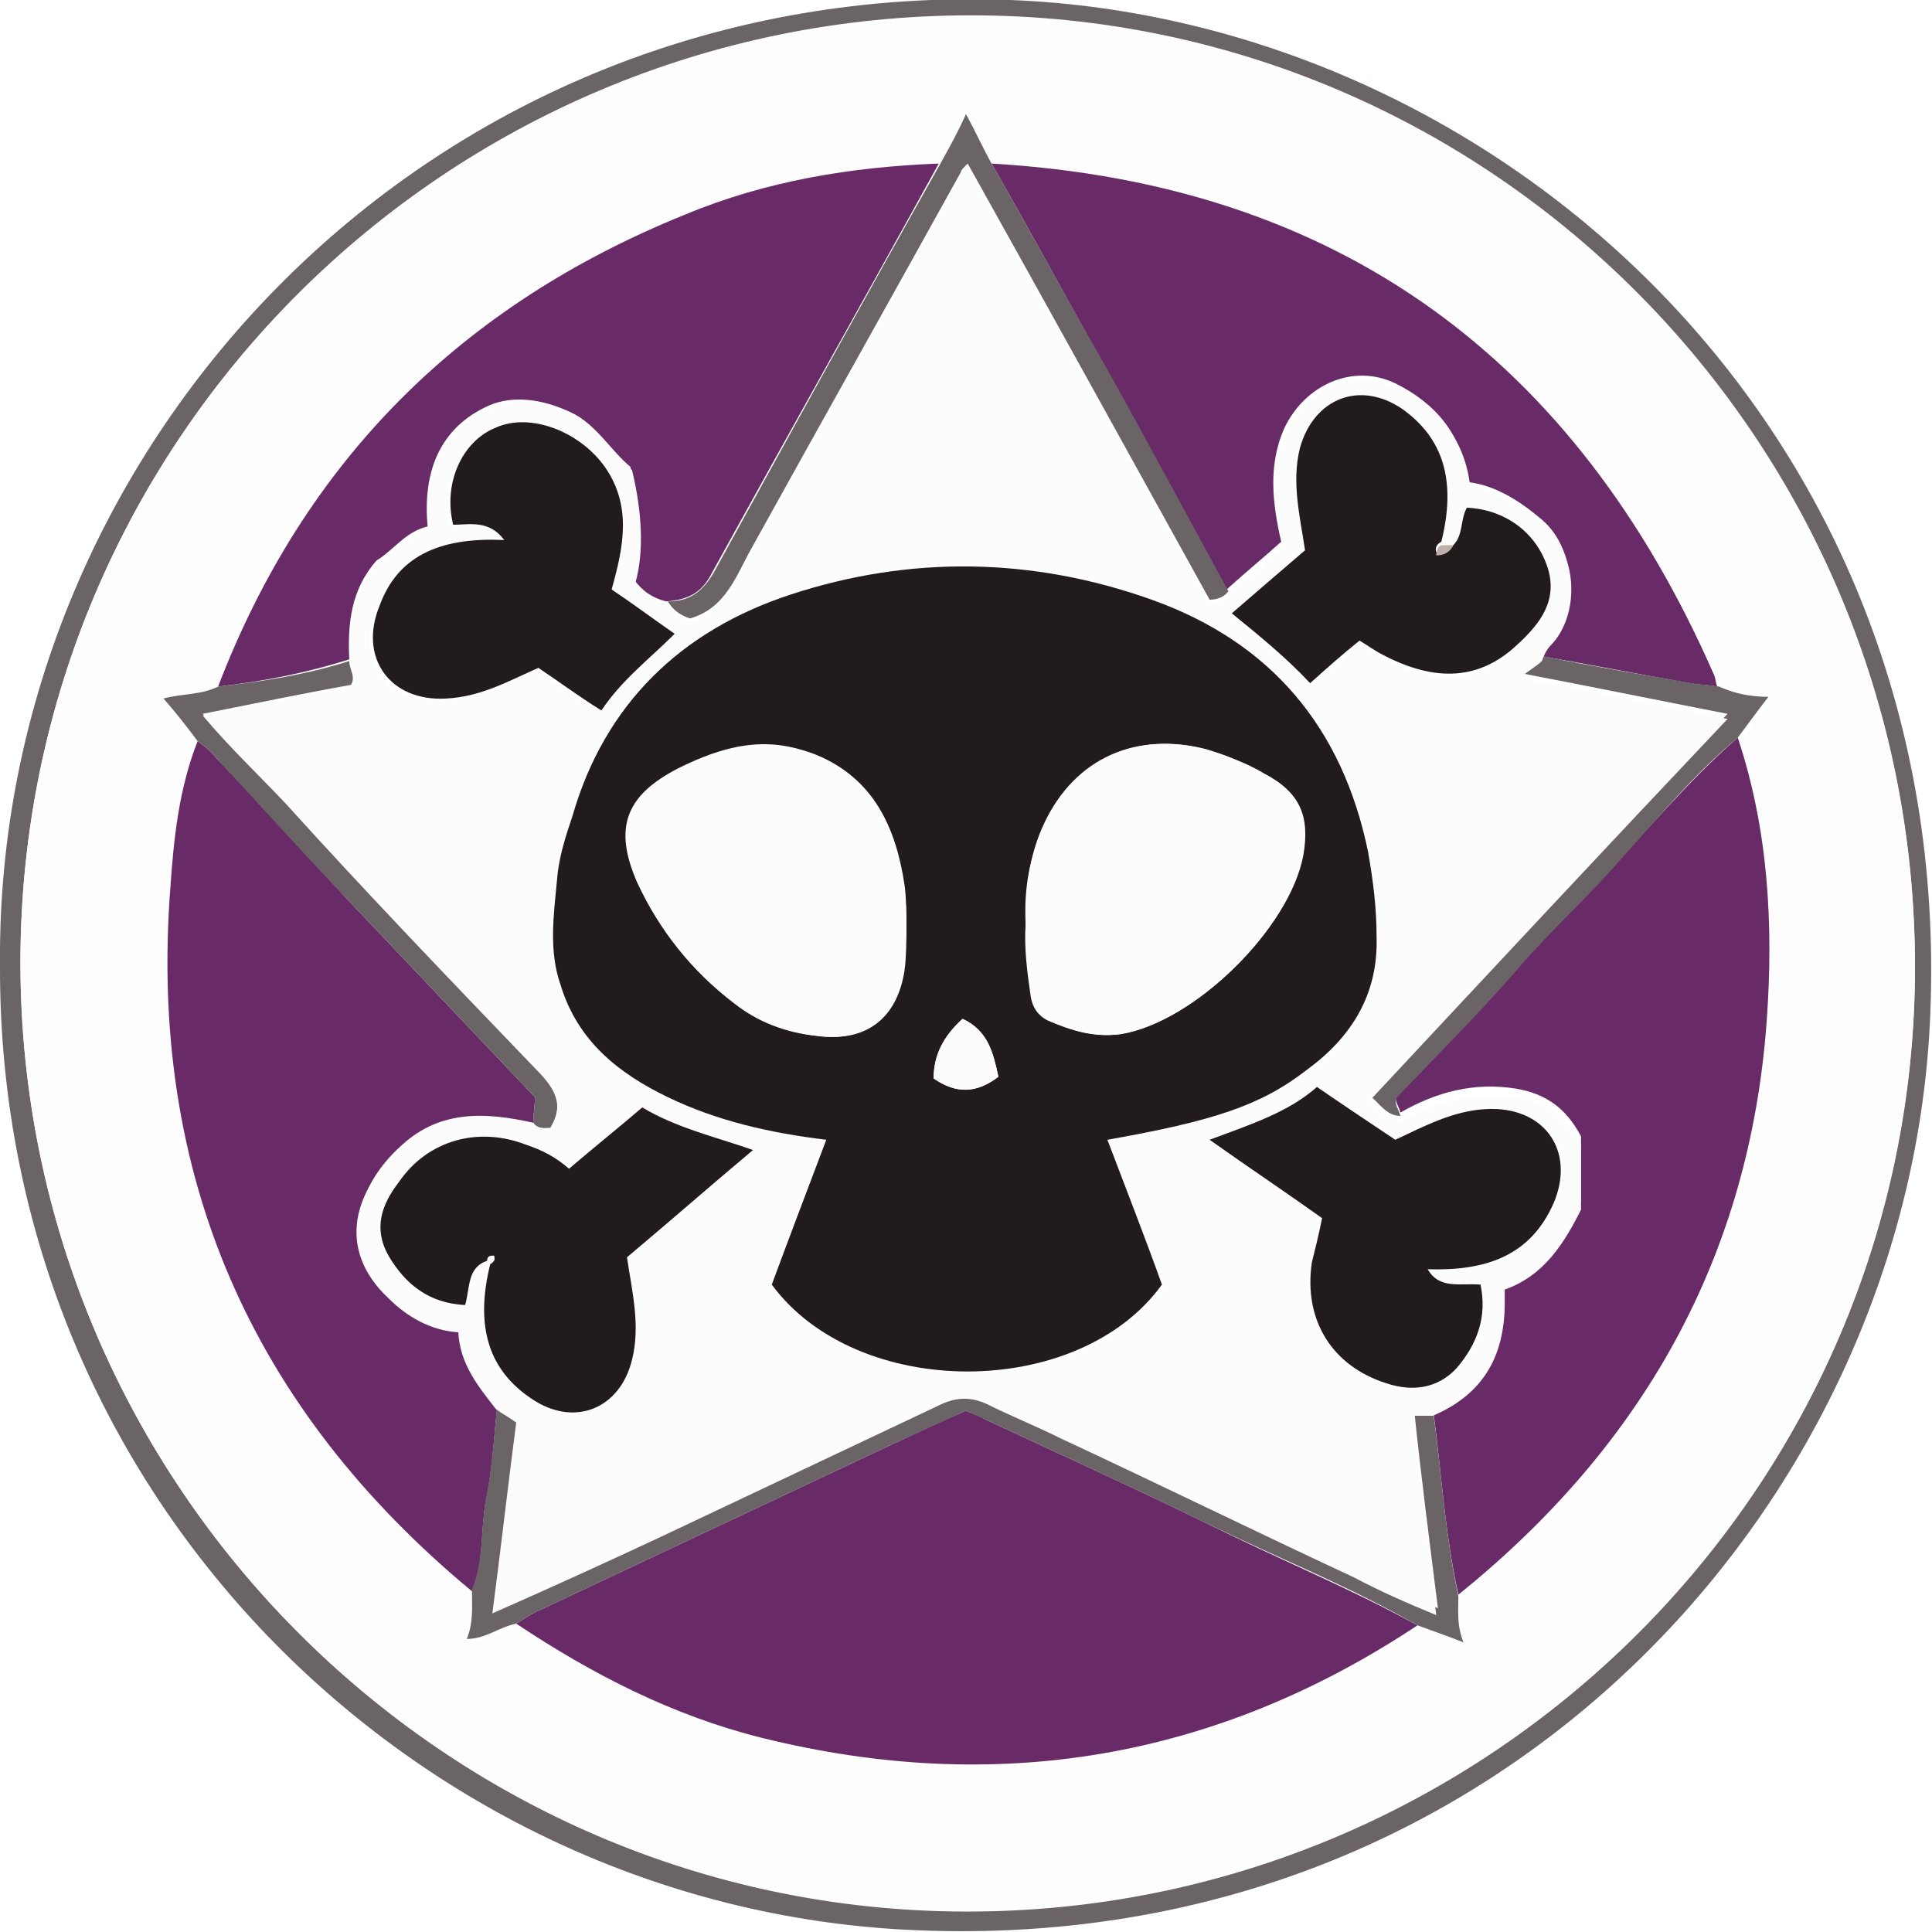
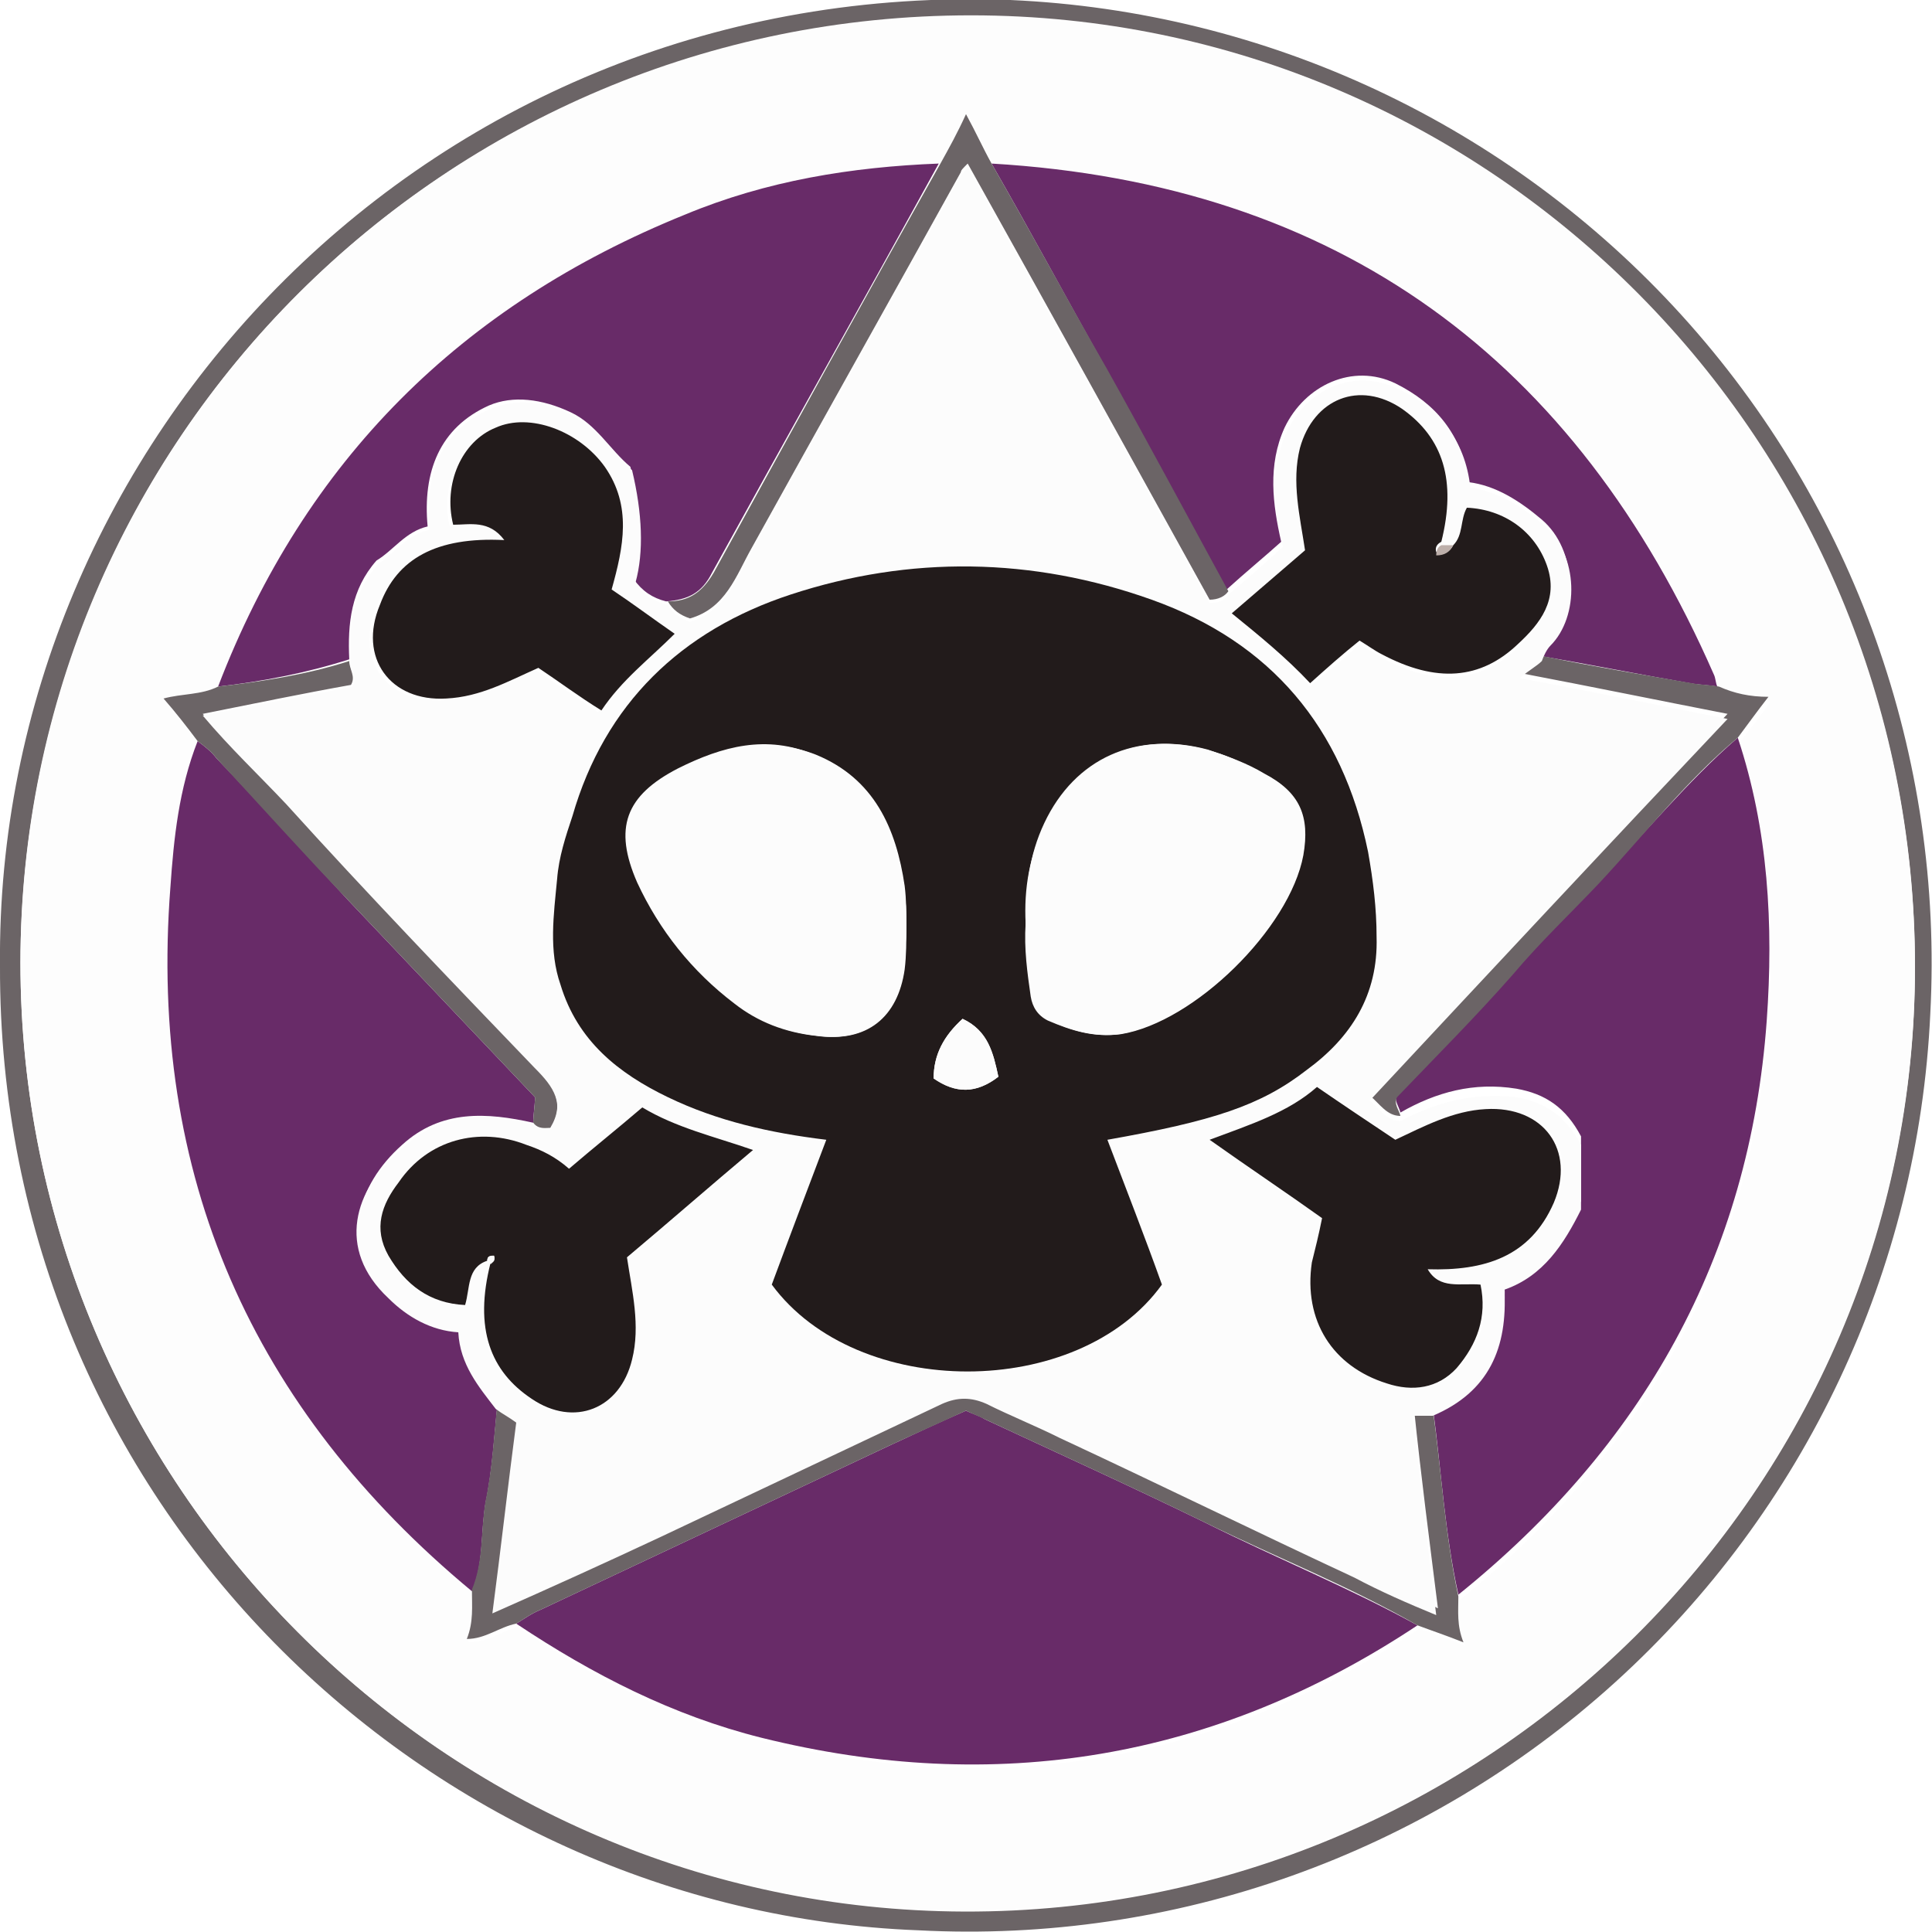
<svg xmlns="http://www.w3.org/2000/svg" viewBox="0 0 113.4 113.4">
-   <path fill="#6b6466" d="M0 56.7C-.3 26 25.3-1.3 59.3 0c28.4 1.1 55.4 24.9 54 59.5-1.1 28.2-24.9 55.2-59.4 53.8-28.8-1.1-54-25-53.9-56.6m1.2-.2c0 30.6 24.9 55.6 55.4 55.7 30.7.1 55.8-24.8 55.8-55.4C112.4 26 87.6 1 57 1 26.2.9 1.2 25.8 1.2 56.5" />
+   <path fill="#6b6466" d="M0 56.7C-.3 26 25.3-1.3 59.3 0a56.57 56.57 0 0 1 54 59.5 56.5 56.5 0 0 1-59.4 53.8c-28.8-1.1-54-25-53.9-56.6m1.2-.2c0 30.6 24.9 55.6 55.4 55.7 30.7.1 55.8-24.8 55.8-55.4C112.4 26 87.6 1 57 1A55.57 55.57 0 0 0 1.2 56.5" />
  <path fill="#fdfdfd" d="M1.2 56.5C1.2 25.8 26.2.9 57 .9c30.6 0 55.4 25 55.4 55.8 0 30.6-25.1 55.5-55.8 55.4-30.5 0-55.4-25-55.4-55.6m99.7-16.2c-.1-.2-.1-.5-.2-.7-8.1-18.5-22.1-28.8-42.4-30-.5-.9-1-1.8-1.5-2.9-.6 1.1-1.1 2-1.5 2.9-5.1.2-10.1 1-14.9 3C27.1 17.9 17.9 27 12.8 40.3c-1 .5-2.1.5-3.1.8.7.9 1.3 1.7 2 2.5-1.1 2.8-1.4 5.7-1.6 8.6-1.3 16.9 4.8 30.5 17.7 41.3 0 .9.1 1.9-.3 2.9 1.2 0 2-.7 2.9-.9 4.4 3 9.2 5.4 14.4 6.7 13.8 3.4 26.7 1.3 38.5-6.6.9.3 1.7.6 2.7 1-.5-1-.4-1.9-.3-2.7 10.8-8.7 17.1-19.8 18.1-33.7.4-5.6.1-11.2-1.7-16.6.6-.8 1.2-1.5 1.8-2.4-1.2-.3-2.1-.5-3-.9" />
-   <path fill="#682b68" d="M83.2 95.4c-11.9 7.9-24.8 10-38.5 6.6-5.2-1.3-9.9-3.7-14.4-6.7.5-.3.9-.6 1.4-.8l20.4-9.6c1.5-.7 3-1.4 4.6-2.1.4.2.8.3 1.1.5 4.3 2 8.7 4 13 6.1 4.2 2.1 8.4 3.8 12.4 6m-55.5-2C14.8 82.7 8.7 69 10 52.1c.2-2.9.5-5.8 1.6-8.6.4.3.8.6 1.1 1 2.6 2.7 5.1 5.5 7.7 8.3 3.7 3.9 7.4 7.8 11 11.6 0 .5-.1 1-.1 1.5-2.7-.6-5.4-.8-7.7 1.3-2.7 2.4-3.7 5.9-.7 8.7 1.1 1.1 2.5 1.9 4.1 2 .1 1.9 1.1 3.2 2.2 4.5-.2 1.9-.3 3.9-.7 5.8-.3 1.8-.1 3.6-.8 5.2M102 43.3c1.8 5.4 2.1 11 1.7 16.6-1 13.9-7.3 25-18.1 33.7-.8-3.6-1-7.3-1.5-11 3.3-1.4 4.4-4 4.2-7.4 2.3-.8 3.5-2.6 4.5-4.7v-3.8c-.9-1.7-2.1-2.5-3.8-2.8-2.5-.4-4.7.2-6.8 1.4-.1-.4-.4-.7-.2-1.1 2.3-2.4 4.7-4.7 6.8-7.2 1.6-1.9 3.4-3.6 5.1-5.4 2.7-2.7 5.1-5.7 8.1-8.3m-89.2-3C17.9 27 27.1 17.9 40.2 12.6c4.8-2 9.8-2.8 14.9-3-4.4 8-8.9 16-13.3 24-.6 1.2-1.4 1.6-2.7 1.7-.8-.2-1.4-.6-1.9-1.3.5-1.8.4-4.1-.2-6.6-1.2-1-2-2.5-3.5-3.2-1.7-.8-3.4-1-4.8-.4-2.9 1.3-3.9 3.9-3.6 7.1-1.3.3-2 1.4-3 2-1.5 1.7-1.7 3.7-1.6 5.8-2.5.8-5.1 1.3-7.7 1.6M58.2 9.6c20.4 1.2 34.3 11.5 42.4 30 .1.2.1.5.2.7-.5-.1-1.1-.1-1.6-.2-2.9-.5-5.9-1.1-8.8-1.6.2-.3.3-.7.5-.9 1.7-1.7 1.7-5.3-.4-7.1-1.3-1.1-2.7-2-4.3-2.2-.4-2.8-1.9-4.6-4.3-5.8-2.5-1.2-5.3.1-6.5 2.6-1 2.2-.7 4.5-.2 6.7-1 .9-2.1 1.8-3.2 2.8-2.4-4.3-4.7-8.6-7.1-13-2.2-3.9-4.4-8-6.7-12" />
-   <path fill="#6b6466" d="M84.1 82.7c.5 3.6.7 7.3 1.5 11 0 .9-.1 1.7.3 2.7-1-.4-1.9-.7-2.7-1-4-2.3-8.3-4-12.4-6-4.3-2.1-8.7-4.1-13-6.1-.4-.2-.7-.3-1.1-.5-1.5.7-3.1 1.4-4.6 2.1l-20.4 9.6c-.5.2-.9.5-1.4.8-1 .2-1.8.9-2.9.9.4-1 .3-1.9.3-2.9.7-1.7.5-3.4.8-5.2.4-1.9.5-3.9.7-5.8.4.3.8.6 1.2.8-.5 3.7-.9 7.4-1.4 11.2l9.9-4.5L55.4 82c.9-.4 1.7-.4 2.6 0 1.4.7 2.9 1.3 4.3 2 5.8 2.7 11.5 5.5 17.3 8.2 1.6.7 3.2 1.4 4.8 2.2-.5-4-1-7.8-1.4-11.7zM58.2 9.6c2.3 4 4.5 8.1 6.8 12.1 2.4 4.3 4.7 8.6 7.1 13-.2.3-.6.5-1.1.5-4.7-8.5-9.4-17-14.2-25.6-.3.3-.4.4-.4.5-4.1 7.4-8.2 14.7-12.3 22.1-.9 1.6-1.5 3.5-3.6 4.1-.6-.2-1-.5-1.3-1 1.2 0 2-.5 2.7-1.7 4.4-8 8.8-16 13.3-24 .5-.9 1-1.8 1.5-2.9.6 1.1 1 2 1.5 2.9m32.3 28.9c2.9.6 5.9 1.1 8.8 1.6.5.1 1.1.1 1.6.2.9.4 1.8.6 2.9.6-.7.9-1.2 1.6-1.8 2.4-3 2.5-5.4 5.6-8.1 8.5-1.7 1.8-3.5 3.5-5.1 5.4-2.2 2.5-4.5 4.8-6.8 7.2-.2.4.1.7.2 1.1-.8 0-1.2-.7-1.8-1.2 7-7.5 13.9-14.9 21-22.4-4.1-.8-8-1.6-12.2-2.4.6-.5.9-.7 1.3-1m-77.7 1.8c2.6-.3 5.2-.7 7.7-1.5 0 .5.4.9.1 1.4-2.8.5-5.7 1.1-8.7 1.7 1.6 1.9 3.3 3.5 4.9 5.2 4.8 5.3 9.7 10.4 14.6 15.5 1.1 1.1 1.8 2.1.9 3.6-.3 0-.7.1-1-.3 0-.5.1-1 .1-1.5-3.7-3.9-7.3-7.7-11-11.6-2.6-2.7-5.1-5.5-7.7-8.3-.3-.4-.7-.7-1.1-1-.6-.8-1.3-1.7-2-2.5 1.1-.3 2.2-.2 3.2-.7" />
-   <path fill="#fcfcfc" d="M31.3 66c.3.3.7.3 1 .3.9-1.5.2-2.5-.9-3.6-4.9-5.1-9.9-10.3-14.6-15.5-1.6-1.7-3.3-3.3-4.9-5.2 3-.6 5.8-1.1 8.8-1.7.3-.5-.2-.9-.1-1.4-.2-2.1.1-4.1 1.6-5.8 1-.7 1.7-1.7 3-2-.3-3.2.7-5.9 3.6-7.1 1.4-.6 3.2-.5 4.8.4 1.6.8 2.3 2.2 3.5 3.2.6 2.5.7 4.8.2 6.6.4.7 1.1 1.1 1.9 1.3.3.5.7.8 1.3 1 2-.6 2.7-2.4 3.6-4.1 4.1-7.4 8.2-14.7 12.3-22.1.1-.1.2-.2.4-.5 4.8 8.6 9.5 17.1 14.2 25.6.6 0 .9-.2 1.1-.5 1.1-.9 2.2-1.9 3.2-2.8-.5-2.3-.8-4.5.2-6.7 1.2-2.6 4-3.8 6.5-2.6 2.4 1.1 4 3 4.3 5.8 1.7.3 3 1.1 4.3 2.2 2.1 1.8 2.1 5.4.4 7.1-.2.2-.4.6-.5.9-.3.3-.7.5-1.3 1 4.2.8 8.2 1.6 12.2 2.4-7.1 7.5-14 14.9-21 22.4.6.5 1 1.2 1.8 1.2 2.1-1.1 4.3-1.7 6.8-1.4 1.7.3 2.9 1.1 3.8 2.8V71c-1 2-2.2 3.9-4.5 4.7.2 3.4-.9 6-4.2 7.4h-1.2c.5 3.9.9 7.7 1.4 11.7-1.7-.7-3.3-1.4-4.8-2.2-5.8-2.7-11.5-5.5-17.3-8.2-1.4-.7-2.9-1.3-4.3-2-.9-.4-1.7-.4-2.6 0l-16.5 7.8q-4.8 2.25-9.9 4.5c.5-3.8.9-7.4 1.4-11.2-.4-.3-.8-.5-1.2-.8-1-1.3-2.1-2.6-2.2-4.5-1.6-.1-3-.9-4.1-2-3.1-2.9-2-6.4.7-8.7 2.4-2.3 5.1-2.2 7.8-1.5m54-34h-.7c1-3.6.1-6.2-2.3-7.8-2.5-1.7-5.2-.7-6 2.3-.5 2.1 0 4 .3 6-1.4 1.2-2.8 2.4-4.3 3.7 1.7 1.3 3.2 2.6 4.6 4.1 1-.9 2-1.6 2.9-2.5.4.3.9.5 1.3.8 3.1 1.7 5.8 1.5 8-.6 1.2-1.2 2.4-2.6 1.7-4.6s-2.5-3.3-4.7-3.4c-.4.5-.2 1.4-.8 2M28.6 74l.2.2c-1.1 3.9-.1 6.4 2.4 8 2.4 1.6 5.1.5 5.9-2.3.5-2.1 0-4-.3-6 2.5-2.1 4.9-4.2 7.4-6.3-2.3-.8-4.5-1.3-6.5-2.5-1.4 1.2-2.8 2.4-4.3 3.6-.8-.7-1.7-1-2.5-1.4-2.9-1.1-5.8-.3-7.5 2.2-.9 1.3-1.5 2.7-.6 4.3 1 1.7 2.4 2.7 4.5 2.9.3-1.1.1-2.3 1.3-2.7M65 66.9c6.3-1.1 9.1-2 11.8-4 2.6-1.9 4.2-4.4 4.1-7.8 0-1.7-.2-3.3-.5-5-1.5-7.3-5.7-12.3-12.7-14.8s-14.1-2.5-21.2-.3c-6.4 2.1-10.9 6.3-12.8 13-.4 1.2-.8 2.5-.9 3.7-.2 2.1-.5 4.1.2 6.2 1 3.2 3.4 5.2 6.3 6.6s6 2 9.3 2.5c-1.1 2.9-2.2 5.8-3.2 8.5 5 6.8 18 6.8 22.9 0-1.2-2.8-2.2-5.6-3.3-8.6m12.6 4.6c-.2.9-.4 1.8-.5 2.6-.5 3.4 1.2 6.1 4.4 7.1 1.5.5 3 .3 4.1-.9 1.3-1.4 1.8-3 1.4-4.9-1.2 0-2.3.4-3.1-.9 3.2.1 6-.7 7.4-3.9 1.3-3.1-.5-5.7-4-5.5-1.9.1-3.6 1-5.3 1.8-1.5-1-3-2.1-4.6-3.1-1.8 1.5-3.9 2.2-6.3 3.1 2.3 1.8 4.4 3.2 6.5 4.6m-48-39.8c-3.9-.1-6.3 1.1-7.5 3.9-1.3 3.1.6 5.7 3.9 5.5 1.9-.1 3.6-1 5.4-1.8 1.2.8 2.4 1.6 3.7 2.5 1.2-1.8 2.8-3 4.3-4.5-1.3-.9-2.5-1.7-3.7-2.6.8-2.5 1.2-4.9-.4-7.2-1.5-2.1-4.4-3.2-6.4-2.3-1.9.9-3.1 3.4-2.5 5.7 1.1-.1 2.3-.5 3.2.8" />
+   <path fill="#682b68" d="M83.2 95.4c-11.9 7.9-24.8 10-38.5 6.6-5.2-1.3-9.9-3.7-14.4-6.7.5-.3.9-.6 1.4-.8l20.4-9.6c1.5-.7 3-1.4 4.6-2.1.4.2.8.3 1.1.5 4.3 2 8.7 4 13 6.1 4.2 2.1 8.4 3.8 12.4 6m-55.5-2C14.8 82.7 8.7 69 10 52.1c.2-2.9.5-5.8 1.6-8.6.4.3.8.6 1.1 1 2.6 2.7 5.1 5.5 7.7 8.3l11 11.6c0 .5-.1 1-.1 1.5-2.7-.6-5.4-.8-7.7 1.3-2.7 2.4-3.7 5.9-.7 8.7 1.1 1.1 2.5 1.9 4.1 2 .1 1.9 1.1 3.2 2.2 4.5-.2 1.9-.3 3.9-.7 5.8-.3 1.8-.1 3.6-.8 5.2M102 43.3c1.8 5.4 2.1 11 1.7 16.6-1 13.9-7.3 25-18.1 33.7-.8-3.6-1-7.3-1.5-11 3.3-1.4 4.4-4 4.2-7.4 2.3-.8 3.5-2.6 4.5-4.7v-3.8c-.9-1.7-2.1-2.5-3.8-2.8-2.5-.4-4.7.2-6.8 1.4-.1-.4-.4-.7-.2-1.1 2.3-2.4 4.7-4.7 6.8-7.2 1.6-1.9 3.4-3.6 5.1-5.4 2.7-2.7 5.1-5.7 8.1-8.3m-89.2-3C17.9 27 27.1 17.9 40.2 12.6c4.8-2 9.8-2.8 14.9-3-4.4 8-8.9 16-13.3 24-.6 1.2-1.4 1.6-2.7 1.7-.8-.2-1.4-.6-1.9-1.3.5-1.8.4-4.1-.2-6.6-1.2-1-2-2.5-3.5-3.2-1.7-.8-3.4-1-4.8-.4-2.9 1.3-3.9 3.9-3.6 7.1-1.3.3-2 1.4-3 2-1.5 1.7-1.7 3.7-1.6 5.8-2.5.8-5.1 1.3-7.7 1.6M58.2 9.6c20.4 1.2 34.3 11.5 42.4 30 .1.2.1.5.2.7-.5-.1-1.1-.1-1.6-.2-2.9-.5-5.9-1.1-8.8-1.6.2-.3.3-.7.5-.9 1.7-1.7 1.7-5.3-.4-7.1-1.3-1.1-2.7-2-4.3-2.2-.4-2.8-1.9-4.6-4.3-5.8-2.5-1.2-5.3.1-6.5 2.6-1 2.2-.7 4.5-.2 6.7-1 .9-2.1 1.8-3.2 2.8-2.4-4.3-4.7-8.6-7.1-13-2.2-3.9-4.4-8-6.7-12" />
+   <path fill="#6b6466" d="M84.1 82.7c.5 3.6.7 7.3 1.5 11 0 .9-.1 1.7.3 2.7-1-.4-1.9-.7-2.7-1-4-2.3-8.3-4-12.4-6-4.3-2.1-8.7-4.1-13-6.1-.4-.2-.7-.3-1.1-.5-1.5.7-3.1 1.4-4.6 2.1l-20.4 9.6c-.5.2-.9.5-1.4.8-1 .2-1.8.9-2.9.9.4-1 .3-1.9.3-2.9.7-1.7.5-3.4.8-5.2.4-1.9.5-3.9.7-5.8.4.3.8.6 1.2.8-.5 3.7-.9 7.4-1.4 11.2l9.9-4.5L55.4 82c.9-.4 1.7-.4 2.6 0 1.4.7 2.9 1.3 4.3 2 5.8 2.7 11.5 5.5 17.3 8.2 1.6.7 3.2 1.4 4.8 2.2-.5-4-1-7.8-1.4-11.7zM58.2 9.6c2.3 4 4.5 8.1 6.8 12.1 2.4 4.3 4.7 8.6 7.1 13-.2.3-.6.5-1.1.5-4.7-8.5-9.4-17-14.2-25.6-.3.3-.4.4-.4.5-4.1 7.4-8.2 14.7-12.3 22.1-.9 1.6-1.5 3.5-3.6 4.1-.6-.2-1-.5-1.3-1 1.2 0 2-.5 2.7-1.7 4.4-8 8.8-16 13.3-24 .5-.9 1-1.8 1.5-2.9.6 1.1 1 2 1.5 2.9m32.3 28.9c2.9.6 5.9 1.1 8.8 1.6.5.1 1.1.1 1.6.2.9.4 1.8.6 2.9.6-.7.9-1.2 1.6-1.8 2.4-3 2.5-5.4 5.6-8.1 8.5-1.7 1.8-3.5 3.5-5.1 5.4-2.2 2.5-4.5 4.8-6.8 7.2-.2.4.1.7.2 1.1-.8 0-1.2-.7-1.8-1.2 7-7.5 13.9-14.9 21-22.4-4.1-.8-8-1.6-12.2-2.4.6-.5.9-.7 1.3-1m-77.7 1.8c2.6-.3 5.2-.7 7.7-1.5 0 .5.4.9.1 1.4-2.8.5-5.7 1.1-8.7 1.7 1.6 1.9 3.3 3.5 4.9 5.2a720 720 0 0 0 14.6 15.5c1.1 1.1 1.8 2.1.9 3.6-.3 0-.7.1-1-.3 0-.5.1-1 .1-1.5l-11-11.6c-2.6-2.7-5.1-5.5-7.7-8.3-.3-.4-.7-.7-1.1-1-.6-.8-1.3-1.7-2-2.5 1.1-.3 2.2-.2 3.2-.7" />
+   <path fill="#fcfcfc" d="M31.3 66c.3.3.7.3 1 .3.9-1.5.2-2.5-.9-3.6-4.9-5.1-9.9-10.3-14.6-15.5-1.6-1.7-3.3-3.3-4.9-5.2 3-.6 5.8-1.1 8.8-1.7.3-.5-.2-.9-.1-1.4-.2-2.1.1-4.1 1.6-5.8 1-.7 1.7-1.7 3-2-.3-3.2.7-5.9 3.6-7.1 1.4-.6 3.2-.5 4.8.4 1.6.8 2.3 2.2 3.5 3.2.6 2.5.7 4.8.2 6.6.4.7 1.1 1.1 1.9 1.3.3.5.7.8 1.3 1 2-.6 2.7-2.4 3.6-4.1 4.1-7.4 8.2-14.7 12.3-22.1.1-.1.2-.2.4-.5 4.8 8.6 9.5 17.1 14.2 25.6.6 0 .9-.2 1.1-.5 1.1-.9 2.2-1.9 3.2-2.8-.5-2.3-.8-4.5.2-6.7 1.2-2.6 4-3.8 6.5-2.6 2.4 1.1 4 3 4.3 5.8 1.7.3 3 1.1 4.3 2.2 2.1 1.8 2.1 5.4.4 7.1-.2.2-.4.6-.5.9-.3.3-.7.5-1.3 1 4.2.8 8.2 1.6 12.2 2.4-7.1 7.5-14 14.9-21 22.4.6.5 1 1.2 1.8 1.2 2.1-1.1 4.3-1.7 6.8-1.4 1.7.3 2.9 1.1 3.8 2.8V71c-1 2-2.2 3.9-4.5 4.7.2 3.4-.9 6-4.2 7.4h-1.2c.5 3.9.9 7.7 1.4 11.7-1.7-.7-3.3-1.4-4.8-2.2-5.8-2.7-11.5-5.5-17.3-8.2-1.4-.7-2.9-1.3-4.3-2-.9-.4-1.7-.4-2.6 0l-16.5 7.8q-4.8 2.25-9.9 4.5c.5-3.8.9-7.4 1.4-11.2-.4-.3-.8-.5-1.2-.8-1-1.3-2.1-2.6-2.2-4.5-1.6-.1-3-.9-4.1-2-3.1-2.9-2-6.4.7-8.7 2.4-2.3 5.1-2.2 7.8-1.5m54-34h-.7c1-3.6.1-6.2-2.3-7.8-2.5-1.7-5.2-.7-6 2.3-.5 2.1 0 4 .3 6l-4.3 3.7c1.7 1.3 3.2 2.6 4.6 4.1 1-.9 2-1.6 2.9-2.5.4.3.9.5 1.3.8 3.1 1.7 5.8 1.5 8-.6 1.2-1.2 2.4-2.6 1.7-4.6s-2.5-3.3-4.7-3.4c-.4.5-.2 1.4-.8 2M28.6 74l.2.2c-1.1 3.9-.1 6.4 2.4 8 2.4 1.6 5.1.5 5.9-2.3.5-2.1 0-4-.3-6 2.5-2.1 4.9-4.2 7.4-6.3-2.3-.8-4.5-1.3-6.5-2.5-1.4 1.2-2.8 2.4-4.3 3.6-.8-.7-1.7-1-2.5-1.4-2.9-1.1-5.8-.3-7.5 2.2-.9 1.3-1.5 2.7-.6 4.3 1 1.7 2.4 2.7 4.5 2.9.3-1.1.1-2.3 1.3-2.7M65 66.9c6.3-1.1 9.1-2 11.8-4 2.6-1.9 4.2-4.4 4.1-7.8 0-1.7-.2-3.3-.5-5-1.5-7.3-5.7-12.3-12.7-14.8s-14.1-2.5-21.2-.3c-6.4 2.1-10.9 6.3-12.8 13-.4 1.2-.8 2.5-.9 3.7-.2 2.1-.5 4.1.2 6.2 1 3.2 3.4 5.2 6.3 6.6s6 2 9.3 2.5c-1.1 2.9-2.2 5.8-3.2 8.5 5 6.8 18 6.8 22.9 0-1.2-2.8-2.2-5.6-3.3-8.6m12.6 4.6c-.2.9-.4 1.8-.5 2.6-.5 3.4 1.2 6.1 4.4 7.1 1.5.5 3 .3 4.1-.9 1.3-1.4 1.8-3 1.4-4.9-1.2 0-2.3.4-3.1-.9 3.2.1 6-.7 7.4-3.9 1.3-3.1-.5-5.7-4-5.5-1.9.1-3.6 1-5.3 1.8-1.5-1-3-2.1-4.6-3.1-1.8 1.5-3.9 2.2-6.3 3.1 2.3 1.8 4.4 3.2 6.5 4.6m-48-39.8c-3.9-.1-6.3 1.1-7.5 3.9-1.3 3.1.6 5.7 3.9 5.5 1.9-.1 3.6-1 5.4-1.8 1.2.8 2.4 1.6 3.7 2.5 1.2-1.8 2.8-3 4.3-4.5-1.3-.9-2.5-1.7-3.7-2.6.8-2.5 1.2-4.9-.4-7.2-1.5-2.1-4.4-3.2-6.4-2.3-1.9.9-3.1 3.4-2.5 5.7 1.1-.1 2.3-.5 3.2.8" />
  <g fill="#221b1b">
    <path d="M65 66.9c1.1 2.9 2.2 5.7 3.2 8.5-4.9 6.8-17.9 6.8-22.9 0 1-2.7 2.1-5.6 3.2-8.5-3.3-.4-6.4-1.1-9.3-2.5s-5.3-3.3-6.3-6.6c-.7-2-.4-4.1-.2-6.2.1-1.3.5-2.5.9-3.7 1.9-6.6 6.4-10.9 12.8-13 7-2.3 14.2-2.2 21.2.3S78.8 42.7 80.3 50c.3 1.7.5 3.3.5 5 .1 3.4-1.5 5.9-4.1 7.8-2.7 2.1-5.5 3-11.7 4.1M53.2 54.4c0-.8 0-1.6-.1-2.4-.5-3.4-1.8-6.3-5.2-7.7-2.8-1.1-5.4-.4-8 .8-3.1 1.5-3.8 3.5-2.4 6.7 1.3 2.9 3.3 5.2 5.7 7.1 1.4 1.1 3 1.7 4.8 1.9 2.9.4 4.7-1.1 5.1-3.9.1-.8.1-1.7.1-2.5m7-.2c0 1.4.1 2.9.4 4.3.1.6.4 1.1 1 1.4 1.3.6 2.7 1 4.2.8 4.3-.7 9.9-6.2 10.7-10.5.4-2.3-.2-3.7-2.3-4.8-1-.6-2.1-1-3.3-1.4-4.1-1.1-7.7.5-9.5 4.3-1 1.9-1.3 3.9-1.2 5.9m-1.6 9c-.3-1.4-.6-2.7-2.1-3.4-1.1 1-1.7 2.1-1.7 3.5 1.3.9 2.5.9 3.8-.1" />
-     <path d="M28.6 74c-1.2.4-1 1.6-1.3 2.6-2.1-.1-3.5-1.2-4.5-2.9-.9-1.6-.4-3 .6-4.3 1.7-2.5 4.7-3.3 7.5-2.2.9.3 1.7.7 2.5 1.4 1.4-1.2 2.9-2.4 4.3-3.6 2 1.2 4.2 1.7 6.5 2.5-2.5 2.1-4.9 4.2-7.4 6.3.3 2 .8 4 .3 6-.7 2.9-3.4 4-5.9 2.3-2.4-1.6-3.4-4.1-2.4-8 .1-.1.3-.2.2-.4-.2 0-.4 0-.4.3m49-2.5c-2.1-1.5-4.2-2.9-6.6-4.6 2.4-.9 4.6-1.6 6.3-3.1 1.6 1.1 3.1 2.1 4.6 3.1 1.7-.8 3.4-1.7 5.3-1.8 3.4-.2 5.3 2.4 4 5.5-1.4 3.2-4.1 4-7.4 3.9.7 1.2 1.9.8 3.1.9.4 1.9-.2 3.5-1.4 4.9-1.1 1.2-2.6 1.4-4.1.9-3.2-1-4.9-3.7-4.4-7.1.2-.8.4-1.6.6-2.6M85.3 32c.6-.6.4-1.5.8-2.2 2.2.1 4 1.4 4.7 3.4s-.4 3.4-1.7 4.6c-2.2 2.1-4.8 2.3-8 .6-.4-.2-.8-.5-1.3-.8-1 .8-1.9 1.6-2.9 2.5-1.4-1.5-3-2.8-4.6-4.1 1.5-1.3 2.9-2.5 4.3-3.7-.3-2-.8-4-.3-6 .8-2.9 3.5-4 6-2.3 2.4 1.7 3.2 4.2 2.3 7.8-.2.1-.4.3-.3.6.4.2.8 0 1-.4m-55.7-.3c-.9-1.2-2-.9-3-.9-.6-2.4.5-4.9 2.5-5.7 2-.9 4.9.2 6.4 2.3 1.6 2.3 1.1 4.7.4 7.2 1.2.8 2.4 1.7 3.7 2.6-1.5 1.5-3.1 2.7-4.3 4.5-1.3-.8-2.5-1.7-3.7-2.5-1.8.8-3.4 1.7-5.4 1.8-3.3.2-5.2-2.4-3.9-5.5 1-2.7 3.3-4 7.3-3.8" />
+     <path d="M28.6 74c-1.2.4-1 1.6-1.3 2.6-2.1-.1-3.5-1.2-4.5-2.9-.9-1.6-.4-3 .6-4.3 1.7-2.5 4.7-3.3 7.5-2.2.9.3 1.7.7 2.5 1.4 1.4-1.2 2.9-2.4 4.3-3.6 2 1.2 4.2 1.7 6.5 2.5-2.5 2.1-4.9 4.2-7.4 6.3.3 2 .8 4 .3 6-.7 2.9-3.4 4-5.9 2.3-2.4-1.6-3.4-4.1-2.4-8 .1-.1.3-.2.2-.4-.2 0-.4 0-.4.3m49-2.5c-2.1-1.5-4.2-2.9-6.6-4.6 2.4-.9 4.6-1.6 6.3-3.1 1.6 1.1 3.1 2.1 4.6 3.1 1.7-.8 3.4-1.7 5.3-1.8 3.4-.2 5.3 2.4 4 5.5-1.4 3.2-4.1 4-7.4 3.9.7 1.2 1.9.8 3.1.9.4 1.9-.2 3.5-1.4 4.9-1.1 1.2-2.6 1.4-4.1.9-3.2-1-4.9-3.7-4.4-7.1.2-.8.4-1.6.6-2.6M85.3 32c.6-.6.4-1.5.8-2.2 2.2.1 4 1.4 4.7 3.4s-.4 3.4-1.7 4.6c-2.2 2.1-4.8 2.3-8 .6-.4-.2-.8-.5-1.3-.8-1 .8-1.9 1.6-2.9 2.5-1.4-1.5-3-2.8-4.6-4.1l4.3-3.7c-.3-2-.8-4-.3-6 .8-2.9 3.5-4 6-2.3 2.4 1.7 3.2 4.2 2.3 7.8-.2.1-.4.3-.3.6.4.2.8 0 1-.4m-55.7-.3c-.9-1.2-2-.9-3-.9-.6-2.4.5-4.9 2.5-5.7 2-.9 4.9.2 6.4 2.3 1.6 2.3 1.1 4.7.4 7.2 1.2.8 2.4 1.7 3.7 2.6-1.5 1.5-3.1 2.7-4.3 4.5-1.3-.8-2.5-1.7-3.7-2.5-1.8.8-3.4 1.7-5.4 1.8-3.3.2-5.2-2.4-3.9-5.5 1-2.7 3.3-4 7.3-3.8" />
  </g>
  <path fill="#bdafaa" d="M85.3 32c-.2.4-.5.6-1 .6q0-.45.3-.6z" />
  <path fill="#fcfcfc" d="M53.2 54.4c0 .8-.1 1.7-.2 2.5-.3 2.8-2.2 4.3-5.1 3.9-1.8-.2-3.4-.8-4.8-1.9-2.5-1.9-4.4-4.3-5.7-7.1-1.4-3.2-.7-5.1 2.4-6.7 2.6-1.3 5.2-2 8-.8 3.4 1.4 4.7 4.3 5.2 7.7.2.8.2 1.6.2 2.4m7-.2c0-2.1.2-4 1.1-5.9 1.8-3.8 5.4-5.4 9.5-4.3 1.2.3 2.2.8 3.3 1.4 2.1 1.1 2.7 2.5 2.3 4.8-.8 4.3-6.4 9.8-10.7 10.5-1.5.2-2.8-.2-4.2-.8-.6-.3-.9-.8-1-1.4-.2-1.4-.4-2.8-.3-4.3m-1.6 9c-1.3 1-2.5 1-3.8.1 0-1.4.6-2.5 1.7-3.5 1.5.7 1.8 2 2.1 3.4M28.6 74c0-.3.2-.3.4-.2.1.2-.1.3-.2.4z" />
</svg>
